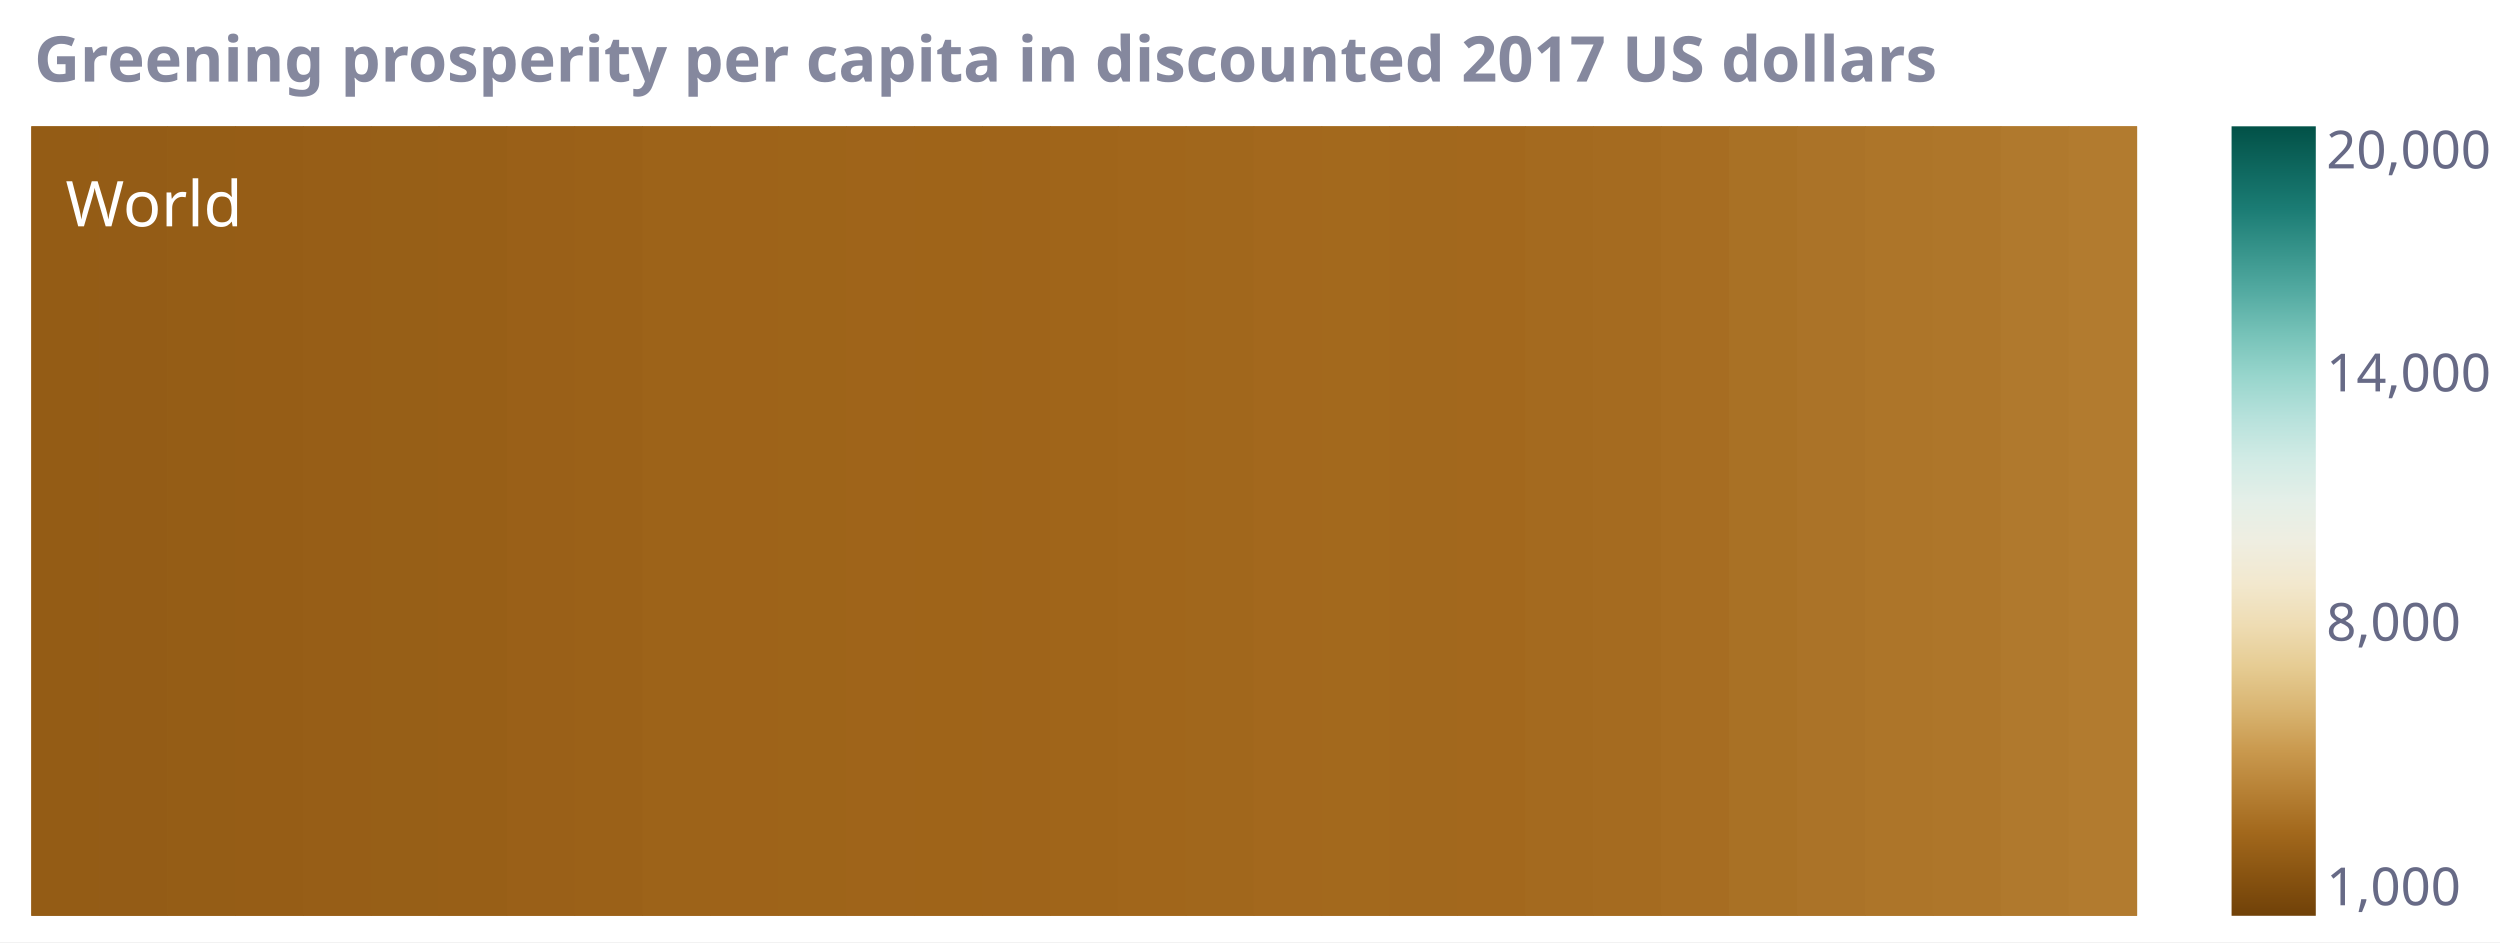
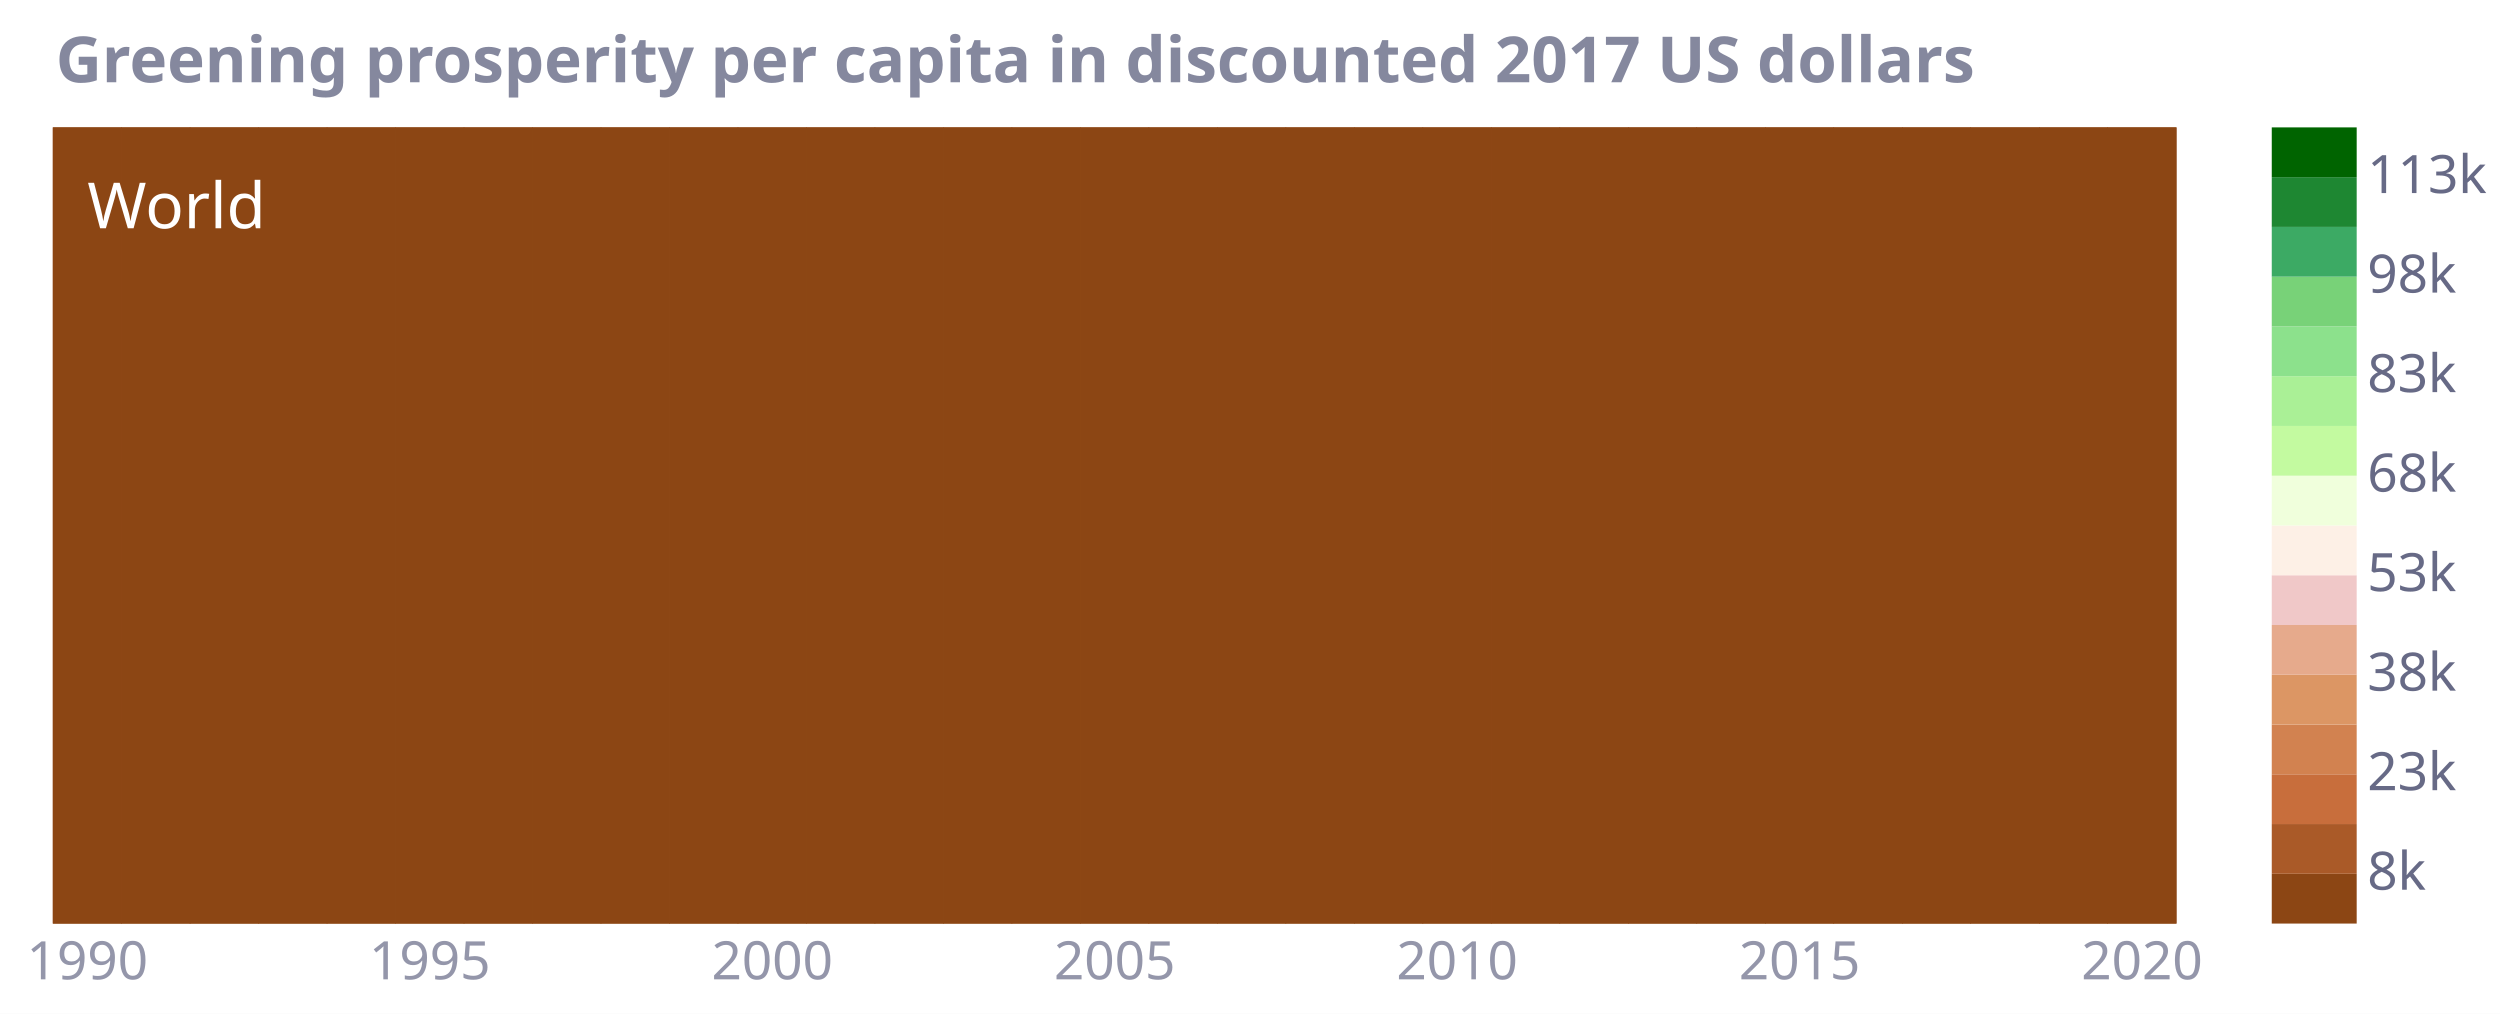
- <svg xmlns="http://www.w3.org/2000/svg" version="1.1" class="marks" width="475" height="179" viewBox="0 0 475 179">
-   <rect width="475" height="179" fill="white" />
-   <g fill="none" stroke-miterlimit="10" transform="translate(6,24)">
+ <svg xmlns="http://www.w3.org/2000/svg" version="1.1" class="marks" width="471" height="191" viewBox="0 0 471 191">
+   <rect width="471" height="191" fill="white" />
+   <g fill="none" stroke-miterlimit="10" transform="translate(10,24)">
    <g class="mark-group role-frame root" role="graphics-object" aria-roledescription="group mark container">
      <g transform="translate(0,0)">
        <path class="background" aria-hidden="true" d="M0,0h400v150h-400Z" />
        <g>
          <g class="mark-group role-axis" role="graphics-symbol" aria-roledescription="axis" aria-label="X-axis titled 'Greening prosperity per capita in discounted 2017 US dollars' for a discrete scale with 31 values: 1990, 1991, 1992, 1993, 1994, ending with 2020">
            <g transform="translate(0.5,150.5)">
              <path class="background" aria-hidden="true" d="M0,0h0v0h0Z" pointer-events="none" />
              <g>
-                 <g class="mark-text role-axis-label" pointer-events="none" />
+                 <g class="mark-text role-axis-label" pointer-events="none">
+                   <text text-anchor="middle" transform="translate(5.951613,10)" font-family="Circular Std Book" font-size="10px" fill="#676A86" fill-opacity="0.7" opacity="1">1990</text>
+                   <text text-anchor="middle" transform="translate(70.46774,10)" font-family="Circular Std Book" font-size="10px" fill="#676A86" fill-opacity="0.7" opacity="1">1995</text>
+                   <text text-anchor="middle" transform="translate(134.9839,10)" font-family="Circular Std Book" font-size="10px" fill="#676A86" fill-opacity="0.7" opacity="1">2000</text>
+                   <text text-anchor="middle" transform="translate(199.5,10)" font-family="Circular Std Book" font-size="10px" fill="#676A86" fill-opacity="0.7" opacity="1">2005</text>
+                   <text text-anchor="middle" transform="translate(264.0161,10)" font-family="Circular Std Book" font-size="10px" fill="#676A86" fill-opacity="0.7" opacity="1">2010</text>
+                   <text text-anchor="middle" transform="translate(328.5323,10)" font-family="Circular Std Book" font-size="10px" fill="#676A86" fill-opacity="0.7" opacity="1">2015</text>
+                   <text text-anchor="middle" transform="translate(393.0484,10)" font-family="Circular Std Book" font-size="10px" fill="#676A86" fill-opacity="0.7" opacity="1">2020</text>
+                 </g>
                <g class="mark-text role-axis-title" pointer-events="none">
                  <text text-anchor="start" transform="translate(0,-159)" font-family="Circular Std Book" font-size="12px" font-weight="bold" fill="#676A86" fill-opacity="0.8" opacity="1">Greening prosperity per capita in discounted 2017 US dollars</text>
                </g>
              </g>
              <path class="foreground" aria-hidden="true" d="" pointer-events="none" display="none" />
            </g>
          </g>
          <g class="mark-rect role-mark layer_0_marks" role="graphics-object" aria-roledescription="rect mark container">
-             <path aria-label="Year: 1990; t: 2413.90217781; GPR: 2413.9" role="graphics-symbol" aria-roledescription="bar" d="M-0.048,0h13v150h-13Z" fill="rgb(148, 92, 21)" />
-             <path aria-label="Year: 1991; t: 2427.52816675; GPR: 2427.53" role="graphics-symbol" aria-roledescription="bar" d="M12.855,0h13v150h-13Z" fill="rgb(148, 92, 22)" />
-             <path aria-label="Year: 1992; t: 2471.89852982; GPR: 2471.9" role="graphics-symbol" aria-roledescription="bar" d="M25.758,0h13v150h-13Z" fill="rgb(149, 93, 22)" />
-             <path aria-label="Year: 1993; t: 2496.84363545; GPR: 2496.84" role="graphics-symbol" aria-roledescription="bar" d="M38.661,0h13v150h-13Z" fill="rgb(150, 93, 22)" />
-             <path aria-label="Year: 1994; t: 2550.67550999; GPR: 2550.68" role="graphics-symbol" aria-roledescription="bar" d="M51.565,0h13v150h-13Z" fill="rgb(151, 94, 23)" />
-             <path aria-label="Year: 1995; t: 2557.13639073; GPR: 2557.14" role="graphics-symbol" aria-roledescription="bar" d="M64.468,0h13v150h-13Z" fill="rgb(151, 95, 23)" />
-             <path aria-label="Year: 1996; t: 2597.10276208; GPR: 2597.1" role="graphics-symbol" aria-roledescription="bar" d="M77.371,0h13v150h-13Z" fill="rgb(152, 95, 23)" />
-             <path aria-label="Year: 1997; t: 2648.88798889; GPR: 2648.89" role="graphics-symbol" aria-roledescription="bar" d="M90.274,0h13v150h-13Z" fill="rgb(154, 96, 24)" />
-             <path aria-label="Year: 1998; t: 2695.47360498; GPR: 2695.47" role="graphics-symbol" aria-roledescription="bar" d="M103.177,0h13v150h-13Z" fill="rgb(155, 97, 24)" />
-             <path aria-label="Year: 1999; t: 2770.85058258; GPR: 2770.85" role="graphics-symbol" aria-roledescription="bar" d="M116.081,0h13v150h-13Z" fill="rgb(157, 99, 25)" />
-             <path aria-label="Year: 2000; t: 2812.65119994; GPR: 2812.65" role="graphics-symbol" aria-roledescription="bar" d="M128.984,0h13v150h-13Z" fill="rgb(158, 99, 25)" />
-             <path aria-label="Year: 2001; t: 2835.12164171; GPR: 2835.12" role="graphics-symbol" aria-roledescription="bar" d="M141.887,0h13v150h-13Z" fill="rgb(158, 100, 25)" />
-             <path aria-label="Year: 2002; t: 2871.25783688; GPR: 2871.26" role="graphics-symbol" aria-roledescription="bar" d="M154.79,0h13v150h-13Z" fill="rgb(159, 100, 26)" />
-             <path aria-label="Year: 2003; t: 2847.11273539; GPR: 2847.11" role="graphics-symbol" aria-roledescription="bar" d="M167.694,0h13v150h-13Z" fill="rgb(159, 100, 25)" />
-             <path aria-label="Year: 2004; t: 2860.35477347; GPR: 2860.35" role="graphics-symbol" aria-roledescription="bar" d="M180.597,0h13v150h-13Z" fill="rgb(159, 100, 26)" />
-             <path aria-label="Year: 2005; t: 2880.21176394; GPR: 2880.21" role="graphics-symbol" aria-roledescription="bar" d="M193.5,0h13v150h-13Z" fill="rgb(160, 101, 26)" />
-             <path aria-label="Year: 2006; t: 2929.91744682; GPR: 2929.92" role="graphics-symbol" aria-roledescription="bar" d="M206.403,0h13v150h-13Z" fill="rgb(161, 102, 27)" />
-             <path aria-label="Year: 2007; t: 2967.48499812; GPR: 2967.48" role="graphics-symbol" aria-roledescription="bar" d="M219.306,0h13v150h-13Z" fill="rgb(161, 103, 28)" />
-             <path aria-label="Year: 2008; t: 3026.77089901; GPR: 3026.77" role="graphics-symbol" aria-roledescription="bar" d="M232.21,0h13v150h-13Z" fill="rgb(163, 104, 29)" />
-             <path aria-label="Year: 2009; t: 3044.28833139; GPR: 3044.29" role="graphics-symbol" aria-roledescription="bar" d="M245.113,0h13v150h-13Z" fill="rgb(163, 105, 29)" />
-             <path aria-label="Year: 2010; t: 3013.66447597; GPR: 3013.66" role="graphics-symbol" aria-roledescription="bar" d="M258.016,0h13v150h-13Z" fill="rgb(162, 104, 29)" />
-             <path aria-label="Year: 2011; t: 3036.9522581; GPR: 3036.95" role="graphics-symbol" aria-roledescription="bar" d="M270.919,0h13v150h-13Z" fill="rgb(163, 104, 29)" />
-             <path aria-label="Year: 2012; t: 3098.22748504; GPR: 3098.23" role="graphics-symbol" aria-roledescription="bar" d="M283.823,0h13v150h-13Z" fill="rgb(164, 106, 31)" />
-             <path aria-label="Year: 2013; t: 3136.2834078; GPR: 3136.28" role="graphics-symbol" aria-roledescription="bar" d="M296.726,0h13v150h-13Z" fill="rgb(165, 107, 32)" />
-             <path aria-label="Year: 2014; t: 3229.67409926; GPR: 3229.67" role="graphics-symbol" aria-roledescription="bar" d="M309.629,0h13v150h-13Z" fill="rgb(167, 109, 34)" />
-             <path aria-label="Year: 2015; t: 3356.58963427; GPR: 3356.59" role="graphics-symbol" aria-roledescription="bar" d="M322.532,0h13v150h-13Z" fill="rgb(169, 113, 37)" />
-             <path aria-label="Year: 2016; t: 3458.46852628; GPR: 3458.47" role="graphics-symbol" aria-roledescription="bar" d="M335.435,0h13v150h-13Z" fill="rgb(171, 115, 40)" />
-             <path aria-label="Year: 2017; t: 3532.68775259; GPR: 3532.69" role="graphics-symbol" aria-roledescription="bar" d="M348.339,0h13v150h-13Z" fill="rgb(173, 117, 41)" />
-             <path aria-label="Year: 2018; t: 3570.98550559; GPR: 3570.99" role="graphics-symbol" aria-roledescription="bar" d="M361.242,0h13v150h-13Z" fill="rgb(174, 118, 42)" />
-             <path aria-label="Year: 2019; t: 3680.65552638; GPR: 3680.66" role="graphics-symbol" aria-roledescription="bar" d="M374.145,0h13v150h-13Z" fill="rgb(176, 121, 45)" />
-             <path aria-label="Year: 2020; t: 3775.56471413; GPR: 3775.56" role="graphics-symbol" aria-roledescription="bar" d="M387.048,0h13v150h-13Z" fill="rgb(178, 123, 47)" />
+             <path aria-label="Year: 1990; t: 2.41390k; GPR: 2413.9" role="graphics-symbol" aria-roledescription="bar" d="M-0.048,0h13v150h-13Z" fill="#8C4614" />
+             <path aria-label="Year: 1991; t: 2.42753k; GPR: 2427.53" role="graphics-symbol" aria-roledescription="bar" d="M12.855,0h13v150h-13Z" fill="#8C4614" />
+             <path aria-label="Year: 1992; t: 2.47190k; GPR: 2471.9" role="graphics-symbol" aria-roledescription="bar" d="M25.758,0h13v150h-13Z" fill="#8C4614" />
+             <path aria-label="Year: 1993; t: 2.49684k; GPR: 2496.84" role="graphics-symbol" aria-roledescription="bar" d="M38.661,0h13v150h-13Z" fill="#8C4614" />
+             <path aria-label="Year: 1994; t: 2.55068k; GPR: 2550.68" role="graphics-symbol" aria-roledescription="bar" d="M51.565,0h13v150h-13Z" fill="#8C4614" />
+             <path aria-label="Year: 1995; t: 2.55714k; GPR: 2557.14" role="graphics-symbol" aria-roledescription="bar" d="M64.468,0h13v150h-13Z" fill="#8C4614" />
+             <path aria-label="Year: 1996; t: 2.59710k; GPR: 2597.1" role="graphics-symbol" aria-roledescription="bar" d="M77.371,0h13v150h-13Z" fill="#8C4614" />
+             <path aria-label="Year: 1997; t: 2.64889k; GPR: 2648.89" role="graphics-symbol" aria-roledescription="bar" d="M90.274,0h13v150h-13Z" fill="#8C4614" />
+             <path aria-label="Year: 1998; t: 2.69547k; GPR: 2695.47" role="graphics-symbol" aria-roledescription="bar" d="M103.177,0h13v150h-13Z" fill="#8C4614" />
+             <path aria-label="Year: 1999; t: 2.77085k; GPR: 2770.85" role="graphics-symbol" aria-roledescription="bar" d="M116.081,0h13v150h-13Z" fill="#8C4614" />
+             <path aria-label="Year: 2000; t: 2.81265k; GPR: 2812.65" role="graphics-symbol" aria-roledescription="bar" d="M128.984,0h13v150h-13Z" fill="#8C4614" />
+             <path aria-label="Year: 2001; t: 2.83512k; GPR: 2835.12" role="graphics-symbol" aria-roledescription="bar" d="M141.887,0h13v150h-13Z" fill="#8C4614" />
+             <path aria-label="Year: 2002; t: 2.87126k; GPR: 2871.26" role="graphics-symbol" aria-roledescription="bar" d="M154.79,0h13v150h-13Z" fill="#8C4614" />
+             <path aria-label="Year: 2003; t: 2.84711k; GPR: 2847.11" role="graphics-symbol" aria-roledescription="bar" d="M167.694,0h13v150h-13Z" fill="#8C4614" />
+             <path aria-label="Year: 2004; t: 2.86035k; GPR: 2860.35" role="graphics-symbol" aria-roledescription="bar" d="M180.597,0h13v150h-13Z" fill="#8C4614" />
+             <path aria-label="Year: 2005; t: 2.88021k; GPR: 2880.21" role="graphics-symbol" aria-roledescription="bar" d="M193.5,0h13v150h-13Z" fill="#8C4614" />
+             <path aria-label="Year: 2006; t: 2.92992k; GPR: 2929.92" role="graphics-symbol" aria-roledescription="bar" d="M206.403,0h13v150h-13Z" fill="#8C4614" />
+             <path aria-label="Year: 2007; t: 2.96748k; GPR: 2967.48" role="graphics-symbol" aria-roledescription="bar" d="M219.306,0h13v150h-13Z" fill="#8C4614" />
+             <path aria-label="Year: 2008; t: 3.02677k; GPR: 3026.77" role="graphics-symbol" aria-roledescription="bar" d="M232.21,0h13v150h-13Z" fill="#8C4614" />
+             <path aria-label="Year: 2009; t: 3.04429k; GPR: 3044.29" role="graphics-symbol" aria-roledescription="bar" d="M245.113,0h13v150h-13Z" fill="#8C4614" />
+             <path aria-label="Year: 2010; t: 3.01366k; GPR: 3013.66" role="graphics-symbol" aria-roledescription="bar" d="M258.016,0h13v150h-13Z" fill="#8C4614" />
+             <path aria-label="Year: 2011; t: 3.03695k; GPR: 3036.95" role="graphics-symbol" aria-roledescription="bar" d="M270.919,0h13v150h-13Z" fill="#8C4614" />
+             <path aria-label="Year: 2012; t: 3.09823k; GPR: 3098.23" role="graphics-symbol" aria-roledescription="bar" d="M283.823,0h13v150h-13Z" fill="#8C4614" />
+             <path aria-label="Year: 2013; t: 3.13628k; GPR: 3136.28" role="graphics-symbol" aria-roledescription="bar" d="M296.726,0h13v150h-13Z" fill="#8C4614" />
+             <path aria-label="Year: 2014; t: 3.22967k; GPR: 3229.67" role="graphics-symbol" aria-roledescription="bar" d="M309.629,0h13v150h-13Z" fill="#8C4614" />
+             <path aria-label="Year: 2015; t: 3.35659k; GPR: 3356.59" role="graphics-symbol" aria-roledescription="bar" d="M322.532,0h13v150h-13Z" fill="#8C4614" />
+             <path aria-label="Year: 2016; t: 3.45847k; GPR: 3458.47" role="graphics-symbol" aria-roledescription="bar" d="M335.435,0h13v150h-13Z" fill="#8C4614" />
+             <path aria-label="Year: 2017; t: 3.53269k; GPR: 3532.69" role="graphics-symbol" aria-roledescription="bar" d="M348.339,0h13v150h-13Z" fill="#8C4614" />
+             <path aria-label="Year: 2018; t: 3.57099k; GPR: 3570.99" role="graphics-symbol" aria-roledescription="bar" d="M361.242,0h13v150h-13Z" fill="#8C4614" />
+             <path aria-label="Year: 2019; t: 3.68066k; GPR: 3680.66" role="graphics-symbol" aria-roledescription="bar" d="M374.145,0h13v150h-13Z" fill="#8C4614" />
+             <path aria-label="Year: 2020; t: 3.77556k; GPR: 3775.56" role="graphics-symbol" aria-roledescription="bar" d="M387.048,0h13v150h-13Z" fill="#8C4614" />
          </g>
          <g class="mark-rect role-mark layer_1_marks" role="graphics-object" aria-roledescription="rect mark container">
-             <path aria-label="Year: 1990; t: 2413.90217781; GPR: 2413.9" role="graphics-symbol" aria-roledescription="bar" d="M-0.048,0h13v150h-13Z" fill="rgb(148, 92, 21)" />
-             <path aria-label="Year: 1991; t: 2427.52816675; GPR: 2427.53" role="graphics-symbol" aria-roledescription="bar" d="M12.855,0h13v150h-13Z" fill="rgb(148, 92, 22)" />
-             <path aria-label="Year: 1992; t: 2471.89852982; GPR: 2471.9" role="graphics-symbol" aria-roledescription="bar" d="M25.758,0h13v150h-13Z" fill="rgb(149, 93, 22)" />
-             <path aria-label="Year: 1993; t: 2496.84363545; GPR: 2496.84" role="graphics-symbol" aria-roledescription="bar" d="M38.661,0h13v150h-13Z" fill="rgb(150, 93, 22)" />
-             <path aria-label="Year: 1994; t: 2550.67550999; GPR: 2550.68" role="graphics-symbol" aria-roledescription="bar" d="M51.565,0h13v150h-13Z" fill="rgb(151, 94, 23)" />
-             <path aria-label="Year: 1995; t: 2557.13639073; GPR: 2557.14" role="graphics-symbol" aria-roledescription="bar" d="M64.468,0h13v150h-13Z" fill="rgb(151, 95, 23)" />
-             <path aria-label="Year: 1996; t: 2597.10276208; GPR: 2597.1" role="graphics-symbol" aria-roledescription="bar" d="M77.371,0h13v150h-13Z" fill="rgb(152, 95, 23)" />
-             <path aria-label="Year: 1997; t: 2648.88798889; GPR: 2648.89" role="graphics-symbol" aria-roledescription="bar" d="M90.274,0h13v150h-13Z" fill="rgb(154, 96, 24)" />
-             <path aria-label="Year: 1998; t: 2695.47360498; GPR: 2695.47" role="graphics-symbol" aria-roledescription="bar" d="M103.177,0h13v150h-13Z" fill="rgb(155, 97, 24)" />
-             <path aria-label="Year: 1999; t: 2770.85058258; GPR: 2770.85" role="graphics-symbol" aria-roledescription="bar" d="M116.081,0h13v150h-13Z" fill="rgb(157, 99, 25)" />
-             <path aria-label="Year: 2000; t: 2812.65119994; GPR: 2812.65" role="graphics-symbol" aria-roledescription="bar" d="M128.984,0h13v150h-13Z" fill="rgb(158, 99, 25)" />
-             <path aria-label="Year: 2001; t: 2835.12164171; GPR: 2835.12" role="graphics-symbol" aria-roledescription="bar" d="M141.887,0h13v150h-13Z" fill="rgb(158, 100, 25)" />
-             <path aria-label="Year: 2002; t: 2871.25783688; GPR: 2871.26" role="graphics-symbol" aria-roledescription="bar" d="M154.79,0h13v150h-13Z" fill="rgb(159, 100, 26)" />
-             <path aria-label="Year: 2003; t: 2847.11273539; GPR: 2847.11" role="graphics-symbol" aria-roledescription="bar" d="M167.694,0h13v150h-13Z" fill="rgb(159, 100, 25)" />
-             <path aria-label="Year: 2004; t: 2860.35477347; GPR: 2860.35" role="graphics-symbol" aria-roledescription="bar" d="M180.597,0h13v150h-13Z" fill="rgb(159, 100, 26)" />
-             <path aria-label="Year: 2005; t: 2880.21176394; GPR: 2880.21" role="graphics-symbol" aria-roledescription="bar" d="M193.5,0h13v150h-13Z" fill="rgb(160, 101, 26)" />
-             <path aria-label="Year: 2006; t: 2929.91744682; GPR: 2929.92" role="graphics-symbol" aria-roledescription="bar" d="M206.403,0h13v150h-13Z" fill="rgb(161, 102, 27)" />
-             <path aria-label="Year: 2007; t: 2967.48499812; GPR: 2967.48" role="graphics-symbol" aria-roledescription="bar" d="M219.306,0h13v150h-13Z" fill="rgb(161, 103, 28)" />
-             <path aria-label="Year: 2008; t: 3026.77089901; GPR: 3026.77" role="graphics-symbol" aria-roledescription="bar" d="M232.21,0h13v150h-13Z" fill="rgb(163, 104, 29)" />
-             <path aria-label="Year: 2009; t: 3044.28833139; GPR: 3044.29" role="graphics-symbol" aria-roledescription="bar" d="M245.113,0h13v150h-13Z" fill="rgb(163, 105, 29)" />
-             <path aria-label="Year: 2010; t: 3013.66447597; GPR: 3013.66" role="graphics-symbol" aria-roledescription="bar" d="M258.016,0h13v150h-13Z" fill="rgb(162, 104, 29)" />
-             <path aria-label="Year: 2011; t: 3036.9522581; GPR: 3036.95" role="graphics-symbol" aria-roledescription="bar" d="M270.919,0h13v150h-13Z" fill="rgb(163, 104, 29)" />
-             <path aria-label="Year: 2012; t: 3098.22748504; GPR: 3098.23" role="graphics-symbol" aria-roledescription="bar" d="M283.823,0h13v150h-13Z" fill="rgb(164, 106, 31)" />
-             <path aria-label="Year: 2013; t: 3136.2834078; GPR: 3136.28" role="graphics-symbol" aria-roledescription="bar" d="M296.726,0h13v150h-13Z" fill="rgb(165, 107, 32)" />
-             <path aria-label="Year: 2014; t: 3229.67409926; GPR: 3229.67" role="graphics-symbol" aria-roledescription="bar" d="M309.629,0h13v150h-13Z" fill="rgb(167, 109, 34)" />
-             <path aria-label="Year: 2015; t: 3356.58963427; GPR: 3356.59" role="graphics-symbol" aria-roledescription="bar" d="M322.532,0h13v150h-13Z" fill="rgb(169, 113, 37)" />
-             <path aria-label="Year: 2016; t: 3458.46852628; GPR: 3458.47" role="graphics-symbol" aria-roledescription="bar" d="M335.435,0h13v150h-13Z" fill="rgb(171, 115, 40)" />
-             <path aria-label="Year: 2017; t: 3532.68775259; GPR: 3532.69" role="graphics-symbol" aria-roledescription="bar" d="M348.339,0h13v150h-13Z" fill="rgb(173, 117, 41)" />
-             <path aria-label="Year: 2018; t: 3570.98550559; GPR: 3570.99" role="graphics-symbol" aria-roledescription="bar" d="M361.242,0h13v150h-13Z" fill="rgb(174, 118, 42)" />
-             <path aria-label="Year: 2019; t: 3680.65552638; GPR: 3680.66" role="graphics-symbol" aria-roledescription="bar" d="M374.145,0h13v150h-13Z" fill="rgb(176, 121, 45)" />
-             <path aria-label="Year: 2020; t: 3775.56471413; GPR: 3775.56" role="graphics-symbol" aria-roledescription="bar" d="M387.048,0h13v150h-13Z" fill="rgb(178, 123, 47)" />
+             <path aria-label="Year: 1990; t: 2.41390k; GPR: 2413.9" role="graphics-symbol" aria-roledescription="bar" d="M-0.048,0h13v150h-13Z" fill="#8C4614" />
+             <path aria-label="Year: 1991; t: 2.42753k; GPR: 2427.53" role="graphics-symbol" aria-roledescription="bar" d="M12.855,0h13v150h-13Z" fill="#8C4614" />
+             <path aria-label="Year: 1992; t: 2.47190k; GPR: 2471.9" role="graphics-symbol" aria-roledescription="bar" d="M25.758,0h13v150h-13Z" fill="#8C4614" />
+             <path aria-label="Year: 1993; t: 2.49684k; GPR: 2496.84" role="graphics-symbol" aria-roledescription="bar" d="M38.661,0h13v150h-13Z" fill="#8C4614" />
+             <path aria-label="Year: 1994; t: 2.55068k; GPR: 2550.68" role="graphics-symbol" aria-roledescription="bar" d="M51.565,0h13v150h-13Z" fill="#8C4614" />
+             <path aria-label="Year: 1995; t: 2.55714k; GPR: 2557.14" role="graphics-symbol" aria-roledescription="bar" d="M64.468,0h13v150h-13Z" fill="#8C4614" />
+             <path aria-label="Year: 1996; t: 2.59710k; GPR: 2597.1" role="graphics-symbol" aria-roledescription="bar" d="M77.371,0h13v150h-13Z" fill="#8C4614" />
+             <path aria-label="Year: 1997; t: 2.64889k; GPR: 2648.89" role="graphics-symbol" aria-roledescription="bar" d="M90.274,0h13v150h-13Z" fill="#8C4614" />
+             <path aria-label="Year: 1998; t: 2.69547k; GPR: 2695.47" role="graphics-symbol" aria-roledescription="bar" d="M103.177,0h13v150h-13Z" fill="#8C4614" />
+             <path aria-label="Year: 1999; t: 2.77085k; GPR: 2770.85" role="graphics-symbol" aria-roledescription="bar" d="M116.081,0h13v150h-13Z" fill="#8C4614" />
+             <path aria-label="Year: 2000; t: 2.81265k; GPR: 2812.65" role="graphics-symbol" aria-roledescription="bar" d="M128.984,0h13v150h-13Z" fill="#8C4614" />
+             <path aria-label="Year: 2001; t: 2.83512k; GPR: 2835.12" role="graphics-symbol" aria-roledescription="bar" d="M141.887,0h13v150h-13Z" fill="#8C4614" />
+             <path aria-label="Year: 2002; t: 2.87126k; GPR: 2871.26" role="graphics-symbol" aria-roledescription="bar" d="M154.79,0h13v150h-13Z" fill="#8C4614" />
+             <path aria-label="Year: 2003; t: 2.84711k; GPR: 2847.11" role="graphics-symbol" aria-roledescription="bar" d="M167.694,0h13v150h-13Z" fill="#8C4614" />
+             <path aria-label="Year: 2004; t: 2.86035k; GPR: 2860.35" role="graphics-symbol" aria-roledescription="bar" d="M180.597,0h13v150h-13Z" fill="#8C4614" />
+             <path aria-label="Year: 2005; t: 2.88021k; GPR: 2880.21" role="graphics-symbol" aria-roledescription="bar" d="M193.5,0h13v150h-13Z" fill="#8C4614" />
+             <path aria-label="Year: 2006; t: 2.92992k; GPR: 2929.92" role="graphics-symbol" aria-roledescription="bar" d="M206.403,0h13v150h-13Z" fill="#8C4614" />
+             <path aria-label="Year: 2007; t: 2.96748k; GPR: 2967.48" role="graphics-symbol" aria-roledescription="bar" d="M219.306,0h13v150h-13Z" fill="#8C4614" />
+             <path aria-label="Year: 2008; t: 3.02677k; GPR: 3026.77" role="graphics-symbol" aria-roledescription="bar" d="M232.21,0h13v150h-13Z" fill="#8C4614" />
+             <path aria-label="Year: 2009; t: 3.04429k; GPR: 3044.29" role="graphics-symbol" aria-roledescription="bar" d="M245.113,0h13v150h-13Z" fill="#8C4614" />
+             <path aria-label="Year: 2010; t: 3.01366k; GPR: 3013.66" role="graphics-symbol" aria-roledescription="bar" d="M258.016,0h13v150h-13Z" fill="#8C4614" />
+             <path aria-label="Year: 2011; t: 3.03695k; GPR: 3036.95" role="graphics-symbol" aria-roledescription="bar" d="M270.919,0h13v150h-13Z" fill="#8C4614" />
+             <path aria-label="Year: 2012; t: 3.09823k; GPR: 3098.23" role="graphics-symbol" aria-roledescription="bar" d="M283.823,0h13v150h-13Z" fill="#8C4614" />
+             <path aria-label="Year: 2013; t: 3.13628k; GPR: 3136.28" role="graphics-symbol" aria-roledescription="bar" d="M296.726,0h13v150h-13Z" fill="#8C4614" />
+             <path aria-label="Year: 2014; t: 3.22967k; GPR: 3229.67" role="graphics-symbol" aria-roledescription="bar" d="M309.629,0h13v150h-13Z" fill="#8C4614" />
+             <path aria-label="Year: 2015; t: 3.35659k; GPR: 3356.59" role="graphics-symbol" aria-roledescription="bar" d="M322.532,0h13v150h-13Z" fill="#8C4614" />
+             <path aria-label="Year: 2016; t: 3.45847k; GPR: 3458.47" role="graphics-symbol" aria-roledescription="bar" d="M335.435,0h13v150h-13Z" fill="#8C4614" />
+             <path aria-label="Year: 2017; t: 3.53269k; GPR: 3532.69" role="graphics-symbol" aria-roledescription="bar" d="M348.339,0h13v150h-13Z" fill="#8C4614" />
+             <path aria-label="Year: 2018; t: 3.57099k; GPR: 3570.99" role="graphics-symbol" aria-roledescription="bar" d="M361.242,0h13v150h-13Z" fill="#8C4614" />
+             <path aria-label="Year: 2019; t: 3.68066k; GPR: 3680.66" role="graphics-symbol" aria-roledescription="bar" d="M374.145,0h13v150h-13Z" fill="#8C4614" />
+             <path aria-label="Year: 2020; t: 3.77556k; GPR: 3775.56" role="graphics-symbol" aria-roledescription="bar" d="M387.048,0h13v150h-13Z" fill="#8C4614" />
          </g>
          <g class="mark-text role-mark layer_2_marks" role="graphics-object" aria-roledescription="text mark container">
-             <text aria-label="Year: 1990; t: 2413.90217781; GPR: 2413.9" role="graphics-symbol" aria-roledescription="text mark" text-anchor="start" transform="translate(6.451613,19)" font-family="Circular Std Book" font-size="12px" fill="white">World</text>
+             <text aria-label="Year: 1990; t: 2.41390k; GPR: 2413.9" role="graphics-symbol" aria-roledescription="text mark" text-anchor="start" transform="translate(6.451613,19)" font-family="Circular Std Book" font-size="12px" fill="white">World</text>
          </g>
-           <g class="mark-group role-legend" role="graphics-symbol" aria-roledescription="legend" aria-label="Gradient legend for fill color with values from 1,000 to 20,000">
+           <g class="mark-group role-legend" role="graphics-symbol" aria-roledescription="legend" aria-label="Discrete legend for fill color with 15 boundaries: 8k, 16k, 23k, 31k, 38k, 46k, 53k, 61k, 68k, 75k, 83k, 90k, 98k, 105k, 113k">
            <g transform="translate(418,0)">
-               <path class="background" aria-hidden="true" d="M0,0h46v150h-46Z" pointer-events="none" />
+               <path class="background" aria-hidden="true" d="M0,0h38v150h-38Z" pointer-events="none" />
              <g>
                <g class="mark-group role-legend-entry">
                  <g transform="translate(0,0)">
                    <path class="background" aria-hidden="true" d="M0,0h0v0h0Z" pointer-events="none" />
                    <g>
-                       <g class="mark-rect role-legend-gradient" pointer-events="none">
-                         <path d="M0,0h16v150h-16Z" fill="url(#gradient_218)" stroke="#ddd" stroke-width="0" opacity="1" />
+                       <g class="mark-rect role-legend-band" pointer-events="none">
+                         <path d="M0,140.625h16v9.375h-16Z" fill="#8C4614" stroke="#ddd" stroke-width="0" opacity="1" />
+                         <path d="M0,131.25h16v9.375h-16Z" fill="#AA5A28" stroke="#ddd" stroke-width="0" opacity="1" />
+                         <path d="M0,121.875h16v9.375h-16Z" fill="#C86E3C" stroke="#ddd" stroke-width="0" opacity="1" />
+                         <path d="M0,112.5h16v9.375h-16Z" fill="#D28250" stroke="#ddd" stroke-width="0" opacity="1" />
+                         <path d="M0,103.125h16v9.375h-16Z" fill="#DC9664" stroke="#ddd" stroke-width="0" opacity="1" />
+                         <path d="M0,93.75h16v9.375h-16Z" fill="#E6AA8C" stroke="#ddd" stroke-width="0" opacity="1" />
+                         <path d="M0,84.375h16v9.375h-16Z" fill="#F0C8C8" stroke="#ddd" stroke-width="0" opacity="1" />
+                         <path d="M0,75h16v9.375h-16Z" fill="#FDF0E6" stroke="#ddd" stroke-width="0" opacity="1" />
+                         <path d="M0,65.625h16v9.375h-16Z" fill="#F0FFDC" stroke="#ddd" stroke-width="0" opacity="1" />
+                         <path d="M0,56.25h16v9.375h-16Z" fill="#C3FAA0" stroke="#ddd" stroke-width="0" opacity="1" />
+                         <path d="M0,46.875h16v9.375h-16Z" fill="#AAF096" stroke="#ddd" stroke-width="0" opacity="1" />
+                         <path d="M0,37.5h16v9.375h-16Z" fill="#8CE18C" stroke="#ddd" stroke-width="0" opacity="1" />
+                         <path d="M0,28.125h16v9.375h-16Z" fill="#78D278" stroke="#ddd" stroke-width="0" opacity="1" />
+                         <path d="M0,18.75h16v9.375h-16Z" fill="#3CAA64" stroke="#ddd" stroke-width="0" opacity="1" />
+                         <path d="M0,9.375h16v9.375h-16Z" fill="#1E8732" stroke="#ddd" stroke-width="0" opacity="1" />
+                         <path d="M0,0h16v9.375h-16Z" fill="#006400" stroke="#ddd" stroke-width="0" opacity="1" />
                      </g>
                      <g class="mark-text role-legend-label" pointer-events="none">
-                         <text text-anchor="start" transform="translate(18,148)" font-family="Circular Std Book" font-size="10px" fill="#676A86" opacity="1">1,000</text>
-                         <text text-anchor="start" transform="translate(18,97.73684)" font-family="Circular Std Book" font-size="10px" fill="#676A86" opacity="1">8,000</text>
-                         <text text-anchor="start" transform="translate(18,50.36842)" font-family="Circular Std Book" font-size="10px" fill="#676A86" opacity="1">14,000</text>
-                         <text text-anchor="start" transform="translate(18,8)" font-family="Circular Std Book" font-size="10px" fill="#676A86" opacity="1">20,000</text>
+                         <text text-anchor="start" transform="translate(18,148)" font-family="Circular Std Book" font-size="10px" fill="#676A86" opacity="1" />
+                         <text text-anchor="start" transform="translate(18,143.625)" font-family="Circular Std Book" font-size="10px" fill="#676A86" opacity="1">8k</text>
+                         <text text-anchor="start" transform="translate(18,134.25)" font-family="Circular Std Book" font-size="10px" fill="#676A86" opacity="0">16k</text>
+                         <text text-anchor="start" transform="translate(18,124.875)" font-family="Circular Std Book" font-size="10px" fill="#676A86" opacity="1">23k</text>
+                         <text text-anchor="start" transform="translate(18,115.5)" font-family="Circular Std Book" font-size="10px" fill="#676A86" opacity="0">31k</text>
+                         <text text-anchor="start" transform="translate(18,106.125)" font-family="Circular Std Book" font-size="10px" fill="#676A86" opacity="1">38k</text>
+                         <text text-anchor="start" transform="translate(18,96.75)" font-family="Circular Std Book" font-size="10px" fill="#676A86" opacity="0">46k</text>
+                         <text text-anchor="start" transform="translate(18,87.375)" font-family="Circular Std Book" font-size="10px" fill="#676A86" opacity="1">53k</text>
+                         <text text-anchor="start" transform="translate(18,78)" font-family="Circular Std Book" font-size="10px" fill="#676A86" opacity="0">61k</text>
+                         <text text-anchor="start" transform="translate(18,68.625)" font-family="Circular Std Book" font-size="10px" fill="#676A86" opacity="1">68k</text>
+                         <text text-anchor="start" transform="translate(18,59.25)" font-family="Circular Std Book" font-size="10px" fill="#676A86" opacity="0">75k</text>
+                         <text text-anchor="start" transform="translate(18,49.875)" font-family="Circular Std Book" font-size="10px" fill="#676A86" opacity="1">83k</text>
+                         <text text-anchor="start" transform="translate(18,40.5)" font-family="Circular Std Book" font-size="10px" fill="#676A86" opacity="0">90k</text>
+                         <text text-anchor="start" transform="translate(18,31.125)" font-family="Circular Std Book" font-size="10px" fill="#676A86" opacity="1">98k</text>
+                         <text text-anchor="start" transform="translate(18,21.75)" font-family="Circular Std Book" font-size="10px" fill="#676A86" opacity="0">105k</text>
+                         <text text-anchor="start" transform="translate(18,12.375)" font-family="Circular Std Book" font-size="10px" fill="#676A86" opacity="1">113k</text>
                      </g>
                    </g>
                    <path class="foreground" aria-hidden="true" d="" pointer-events="none" display="none" />
                  </g>
                </g>
              </g>
              <path class="foreground" aria-hidden="true" d="" pointer-events="none" display="none" />
            </g>
          </g>
        </g>
        <path class="foreground" aria-hidden="true" d="" display="none" />
      </g>
    </g>
  </g>
-   <defs>
-     <linearGradient id="gradient_218" x1="0" x2="0" y1="1" y2="0">
-       <stop offset="0" stop-color="rgb(112, 65, 8)" />
-       <stop offset="0.053" stop-color="rgb(137, 84, 17)" />
-       <stop offset="0.105" stop-color="rgb(162, 104, 28)" />
-       <stop offset="0.158" stop-color="rgb(183, 129, 53)" />
-       <stop offset="0.211" stop-color="rgb(202, 154, 79)" />
-       <stop offset="0.263" stop-color="rgb(217, 181, 114)" />
-       <stop offset="0.316" stop-color="rgb(230, 204, 147)" />
-       <stop offset="0.368" stop-color="rgb(238, 220, 179)" />
-       <stop offset="0.421" stop-color="rgb(242, 232, 206)" />
-       <stop offset="0.474" stop-color="rgb(239, 238, 225)" />
-       <stop offset="0.526" stop-color="rgb(228, 239, 232)" />
-       <stop offset="0.579" stop-color="rgb(209, 235, 229)" />
-       <stop offset="0.632" stop-color="rgb(182, 225, 219)" />
-       <stop offset="0.684" stop-color="rgb(151, 213, 204)" />
-       <stop offset="0.737" stop-color="rgb(118, 194, 184)" />
-       <stop offset="0.789" stop-color="rgb(84, 171, 162)" />
-       <stop offset="0.842" stop-color="rgb(55, 148, 139)" />
-       <stop offset="0.895" stop-color="rgb(27, 124, 116)" />
-       <stop offset="0.947" stop-color="rgb(14, 103, 94)" />
-       <stop offset="1" stop-color="rgb(2, 81, 71)" />
-     </linearGradient>
-   </defs>
</svg>
